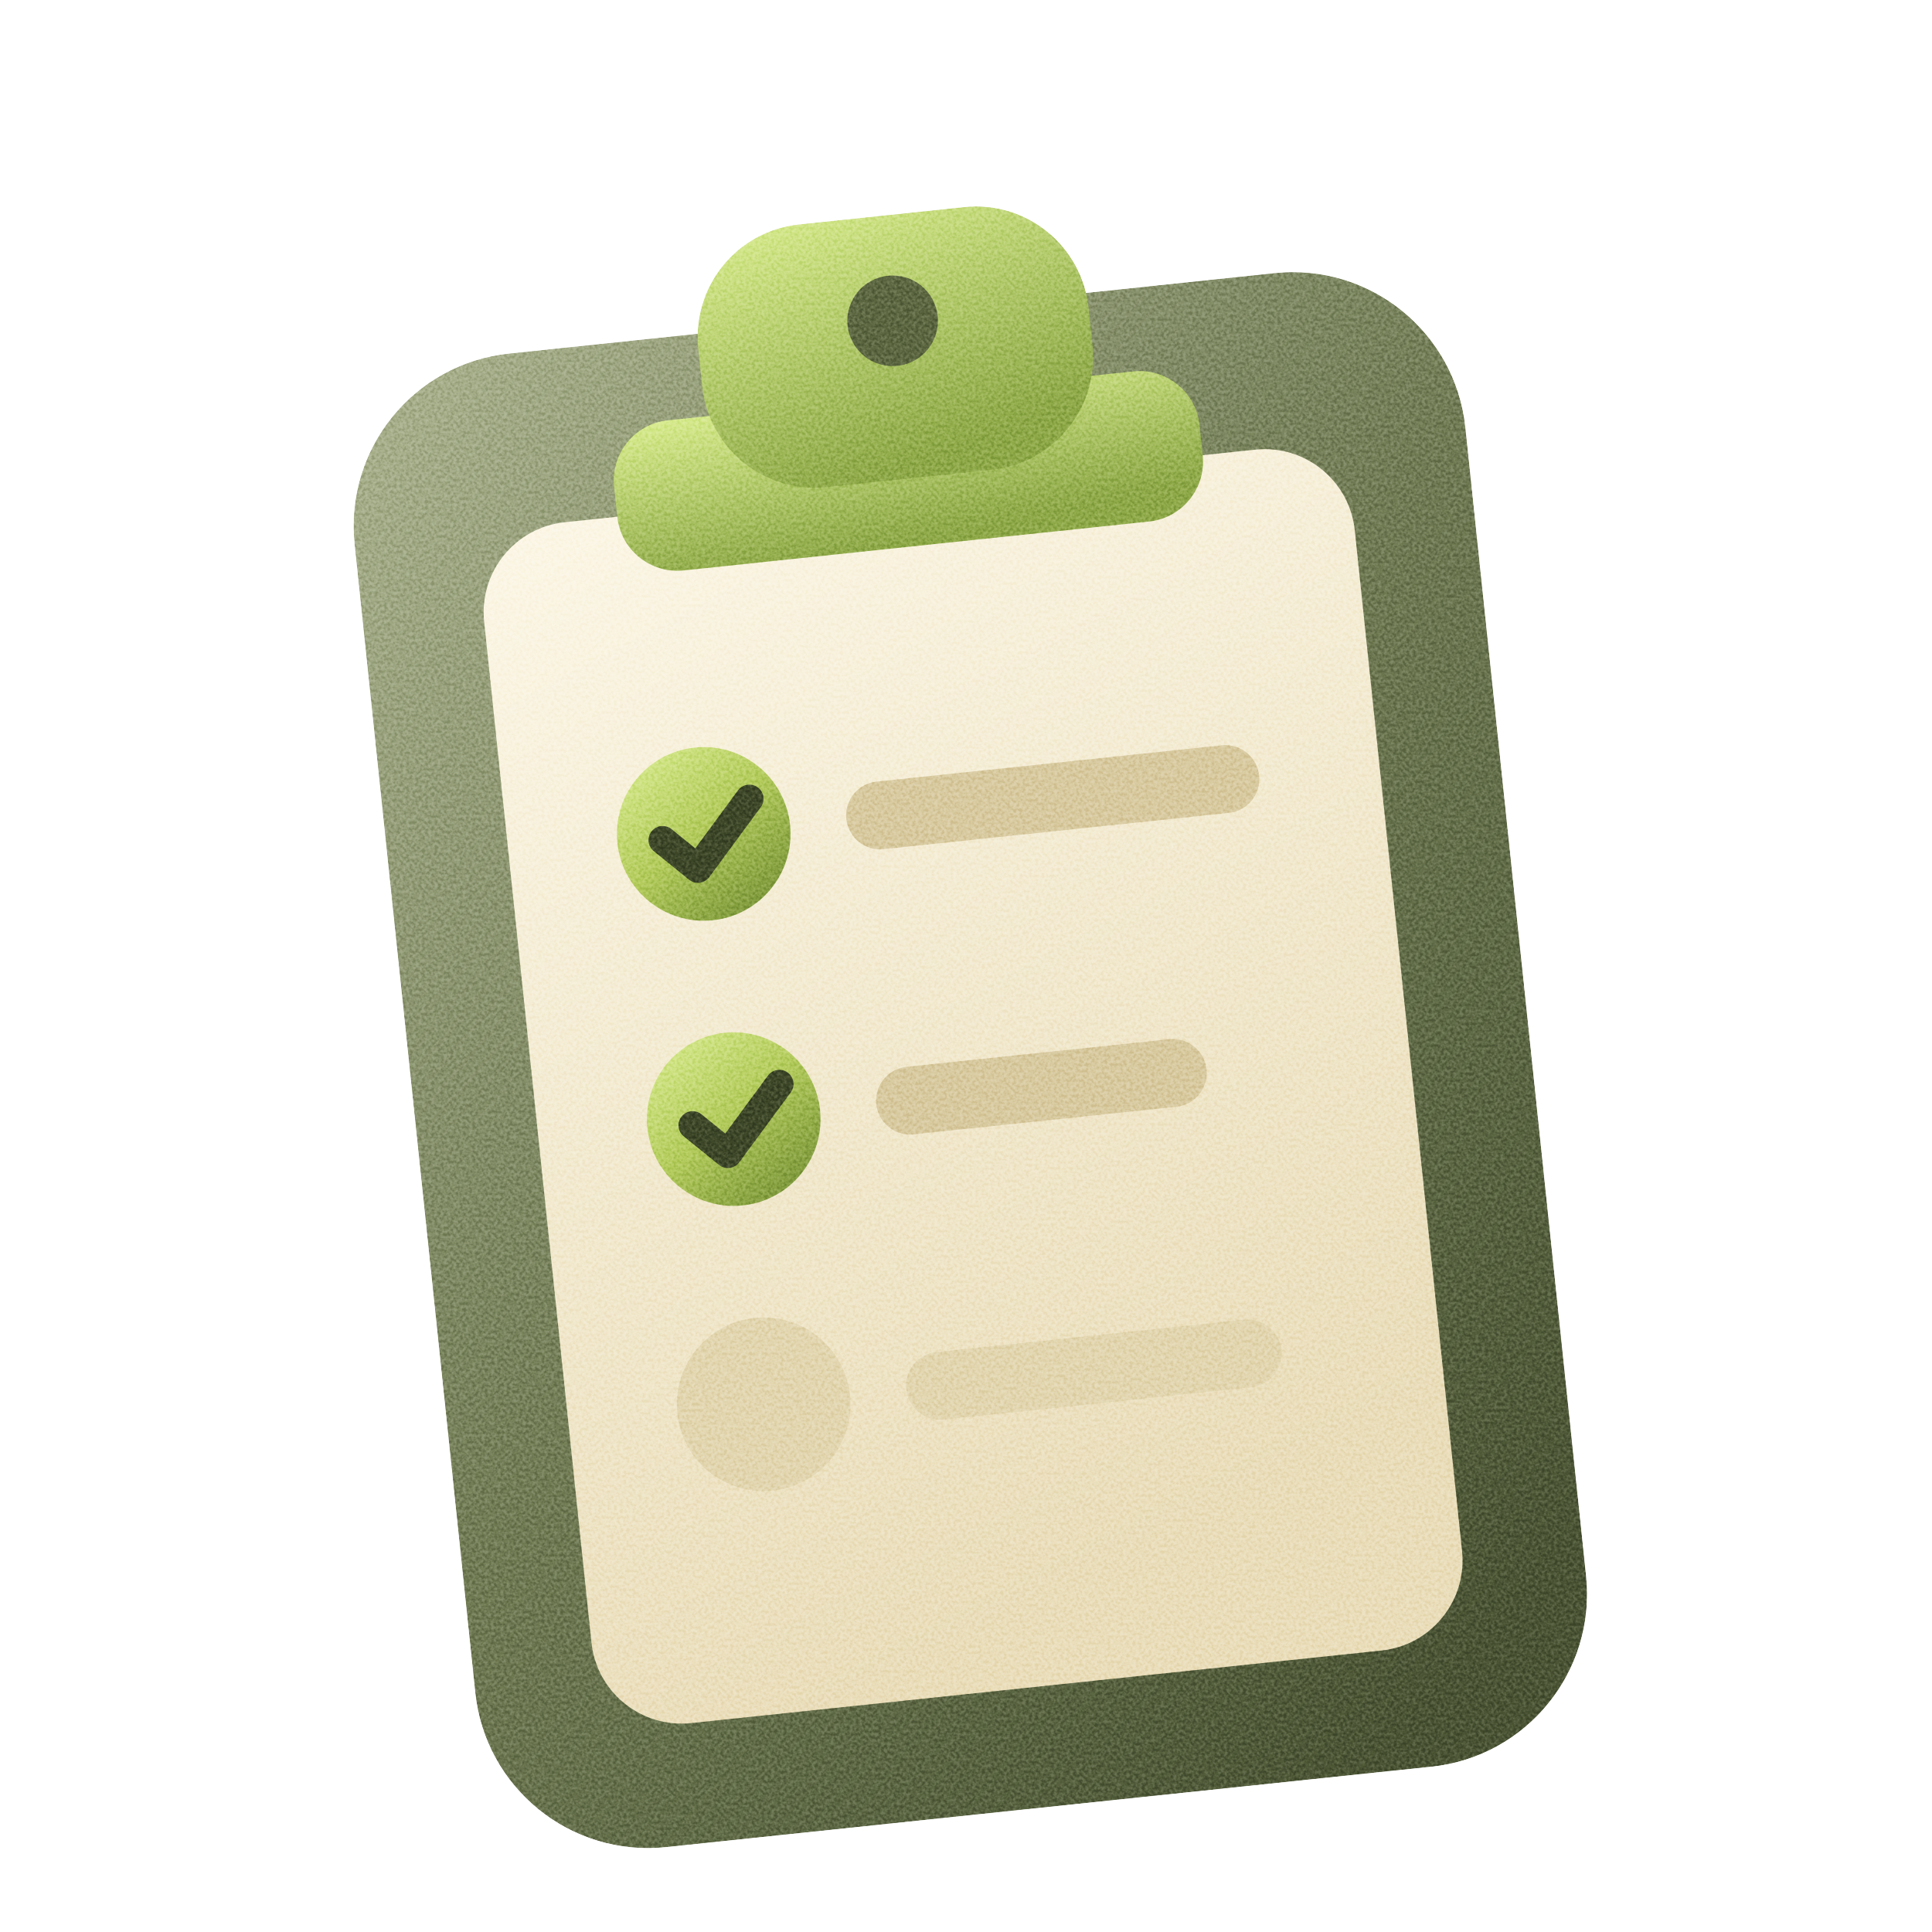
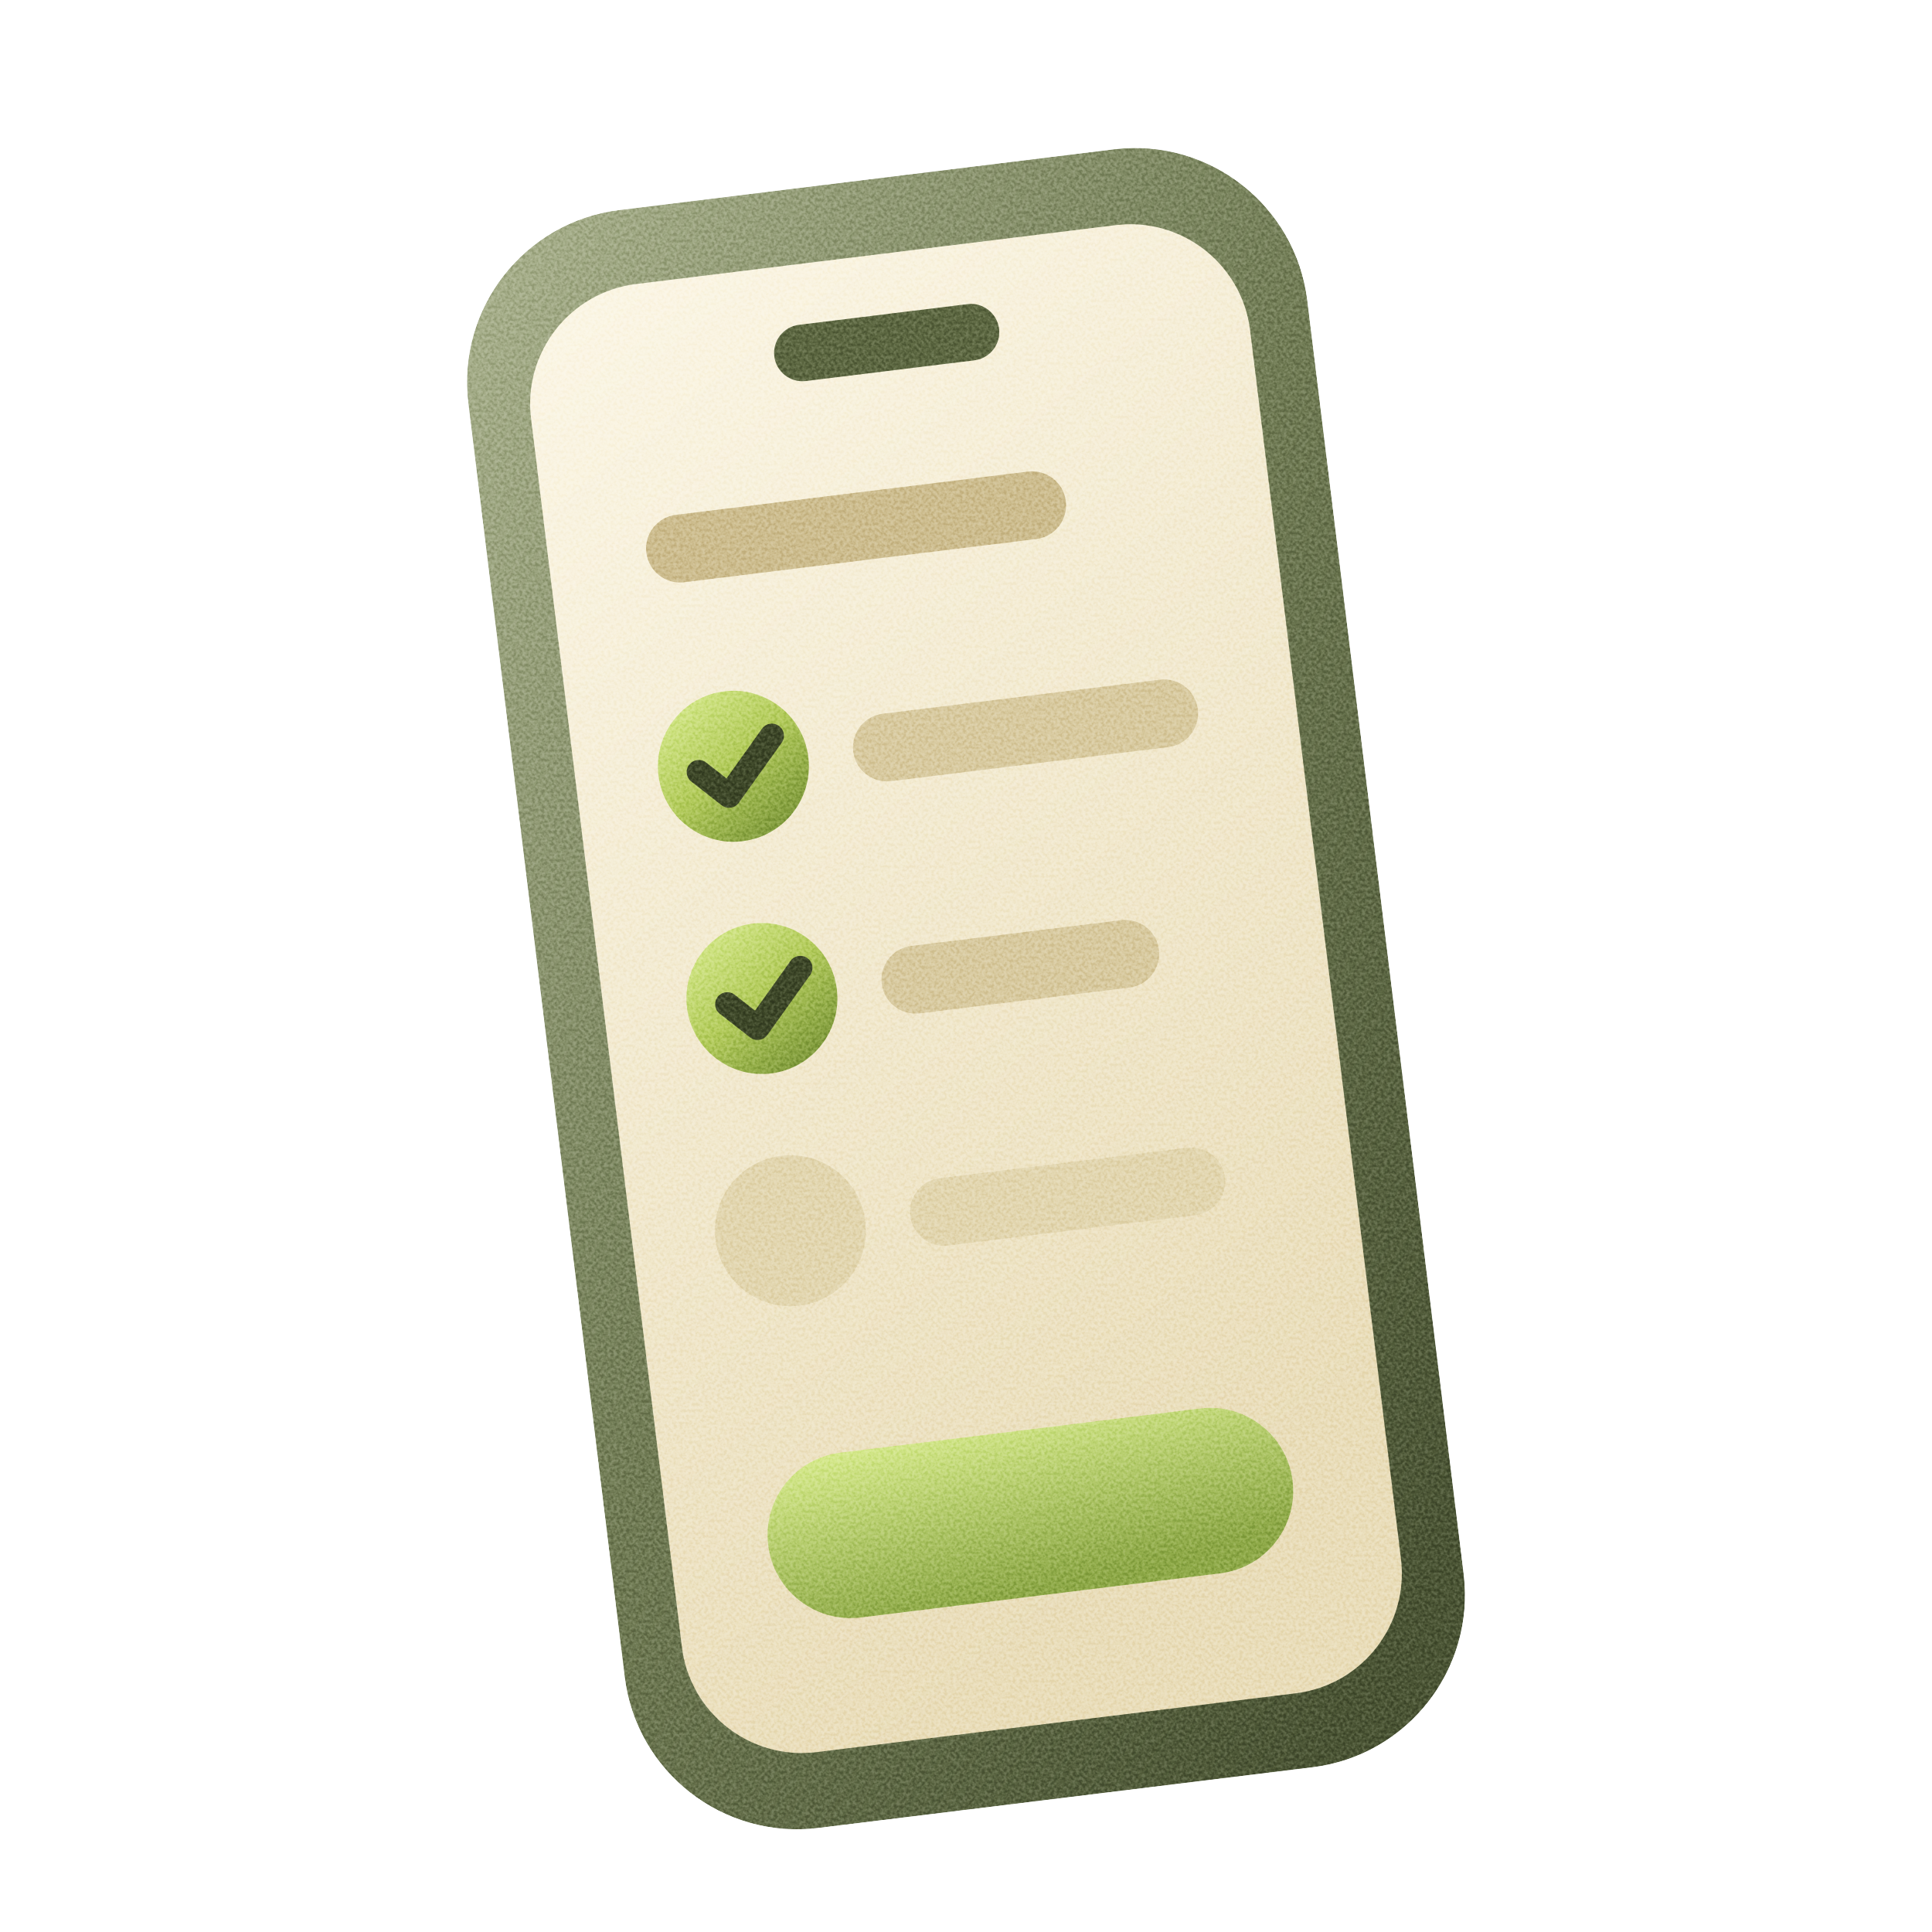
<svg xmlns="http://www.w3.org/2000/svg" viewBox="0 0 512 512">
  <defs>
-     <filter id="grain" x="-4%" y="-4%" width="108%" height="108%" color-interpolation-filters="sRGB">
+     <filter id="grain" filterUnits="userSpaceOnUse" x="0" y="0" width="512" height="512" color-interpolation-filters="sRGB">
      <feTurbulence type="fractalNoise" baseFrequency="1.2" numOctaves="2" seed="7" stitchTiles="stitch" result="noise" />
      <feColorMatrix in="noise" type="matrix" values="2.2 0 0 0 -0.6  2.2 0 0 0 -0.6  2.2 0 0 0 -0.6  0 0 0 0 0.32" result="grey" />
      <feComposite in="grey" in2="SourceAlpha" operator="in" result="g" />
      <feBlend in="g" in2="SourceGraphic" mode="soft-light" result="b" />
      <feComposite in="b" in2="SourceAlpha" operator="in" />
    </filter>
    <linearGradient id="lime" x1="0" y1="0" x2="0.7" y2="1">
      <stop offset="0" stop-color="#dcee96" />
      <stop offset="0.55" stop-color="#b3cb5c" />
      <stop offset="1" stop-color="#7f9a3c" />
    </linearGradient>
    <linearGradient id="board" x1="0.1" y1="0" x2="0.8" y2="1">
      <stop offset="0" stop-color="#a6ae8a" />
      <stop offset="0.5" stop-color="#717c55" />
      <stop offset="1" stop-color="#4b5535" />
    </linearGradient>
    <linearGradient id="paper" x1="0" y1="0" x2="0.3" y2="1">
      <stop offset="0" stop-color="#fbf6e6" />
      <stop offset="1" stop-color="#e9ddba" />
    </linearGradient>
+     <linearGradient id="kraft" x1="0" y1="0" x2="0.35" y2="1">
+       <stop offset="0" stop-color="#f1e6c6" />
+       <stop offset="1" stop-color="#d9c79a" />
+     </linearGradient>
+     <linearGradient id="kraftside" x1="0" y1="0" x2="0" y2="1">
+       <stop offset="0" stop-color="#dccb9f" />
+       <stop offset="1" stop-color="#c4b07e" />
+     </linearGradient>
    <linearGradient id="clip" x1="0" y1="0" x2="0.4" y2="1">
      <stop offset="0" stop-color="#d9ec90" />
      <stop offset="1" stop-color="#8ea948" />
    </linearGradient>
+     <linearGradient id="lens" x1="0" y1="0" x2="0.6" y2="1">
+       <stop offset="0" stop-color="#ffffff" stop-opacity="0.75" />
+       <stop offset="1" stop-color="#f3ecd2" stop-opacity="0.55" />
+     </linearGradient>
  </defs>
  <g filter="url(#grain)">
-     <g transform="rotate(-6 256 270)">
-       <rect x="108" y="82" width="296" height="398" rx="46" fill="url(#board)" />
-       <rect x="140" y="128" width="232" height="320" rx="24" fill="url(#paper)" />
-       <rect x="178" y="104" width="156" height="40" rx="16" fill="url(#clip)" />
-       <rect x="204" y="56" width="104" height="70" rx="30" fill="url(#clip)" />
-       <circle cx="256" cy="84" r="12" fill="#5d6842" />
-       <circle cx="192" cy="214" r="23" fill="url(#lime)" />
-       <path d="M181 214.5 l8.5 8.5 l15.5 -17" fill="none" stroke="#3e4829" stroke-width="7.5" stroke-linecap="round" stroke-linejoin="round" />
-       <rect x="230" y="205" width="110" height="18" rx="9" fill="#d8caa0" />
-       <circle cx="192" cy="290" r="23" fill="url(#lime)" />
-       <path d="M181 290.5 l8.5 8.5 l15.5 -17" fill="none" stroke="#3e4829" stroke-width="7.5" stroke-linecap="round" stroke-linejoin="round" />
-       <rect x="230" y="281" width="88" height="18" rx="9" fill="#d8caa0" />
-       <circle cx="192" cy="366" r="23" fill="#e2d6b0" />
-       <rect x="230" y="357" width="100" height="18" rx="9" fill="#e2d6b0" />
+     <g transform="rotate(-7 256 262)">
+       <rect x="144" y="46" width="224" height="432" rx="46" fill="url(#board)" />
+       <rect x="160" y="66" width="192" height="392" rx="32" fill="url(#paper)" />
+       <rect x="226" y="82" width="60" height="15" rx="7.5" fill="#5d6842" />
+       <rect x="186" y="128" width="112" height="18" rx="9" fill="#cdbd8f" />
+       <circle cx="202" cy="196" r="20" fill="url(#lime)" />
+       <path d="M192.7 196.4 l7.2 7.2 l13.2 -14.4" fill="none" stroke="#3e4829" stroke-width="6.4" stroke-linecap="round" stroke-linejoin="round" />
+       <rect x="234" y="187" width="92" height="18" rx="9" fill="#d8caa0" />
+       <circle cx="202" cy="258" r="20" fill="url(#lime)" />
+       <path d="M192.7 258.4 l7.2 7.2 l13.2 -14.4" fill="none" stroke="#3e4829" stroke-width="6.4" stroke-linecap="round" stroke-linejoin="round" />
+       <rect x="234" y="249" width="74" height="18" rx="9" fill="#d8caa0" />
+       <circle cx="202" cy="320" r="20" fill="#e2d6b0" />
+       <rect x="234" y="311" width="84" height="18" rx="9" fill="#e2d6b0" />
+       <rect x="186" y="380" width="140" height="44" rx="22" fill="url(#clip)" />
    </g>
  </g>
</svg>
